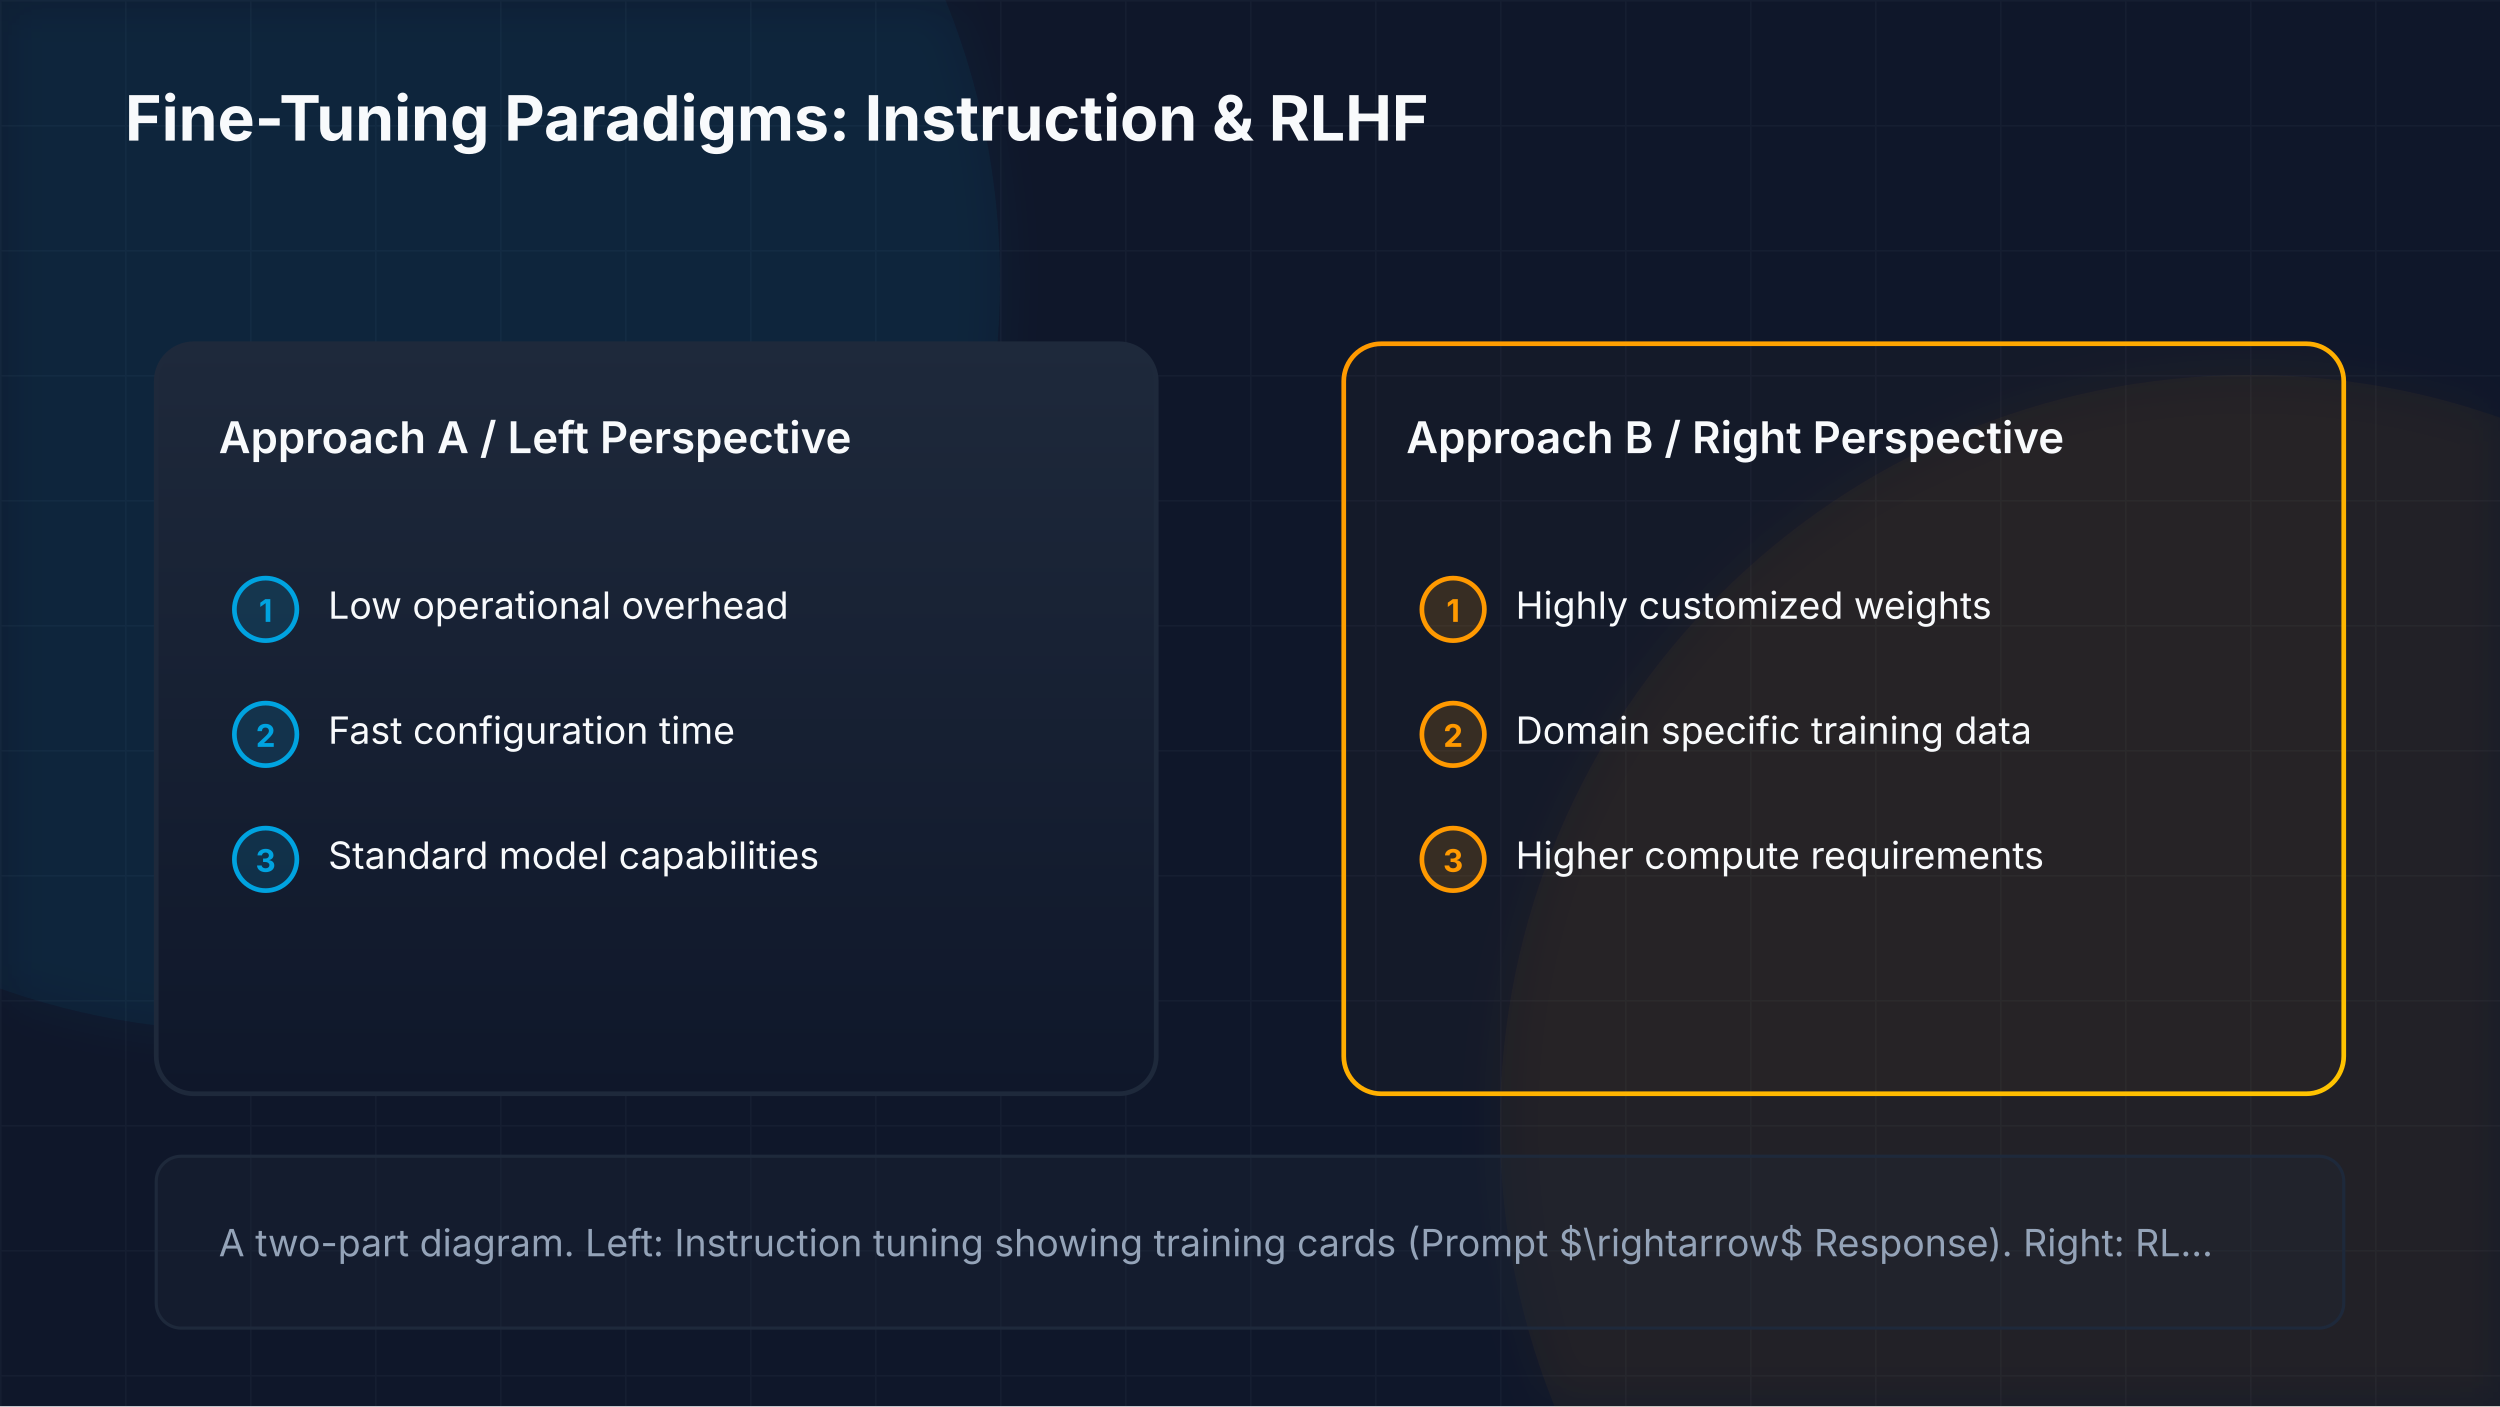
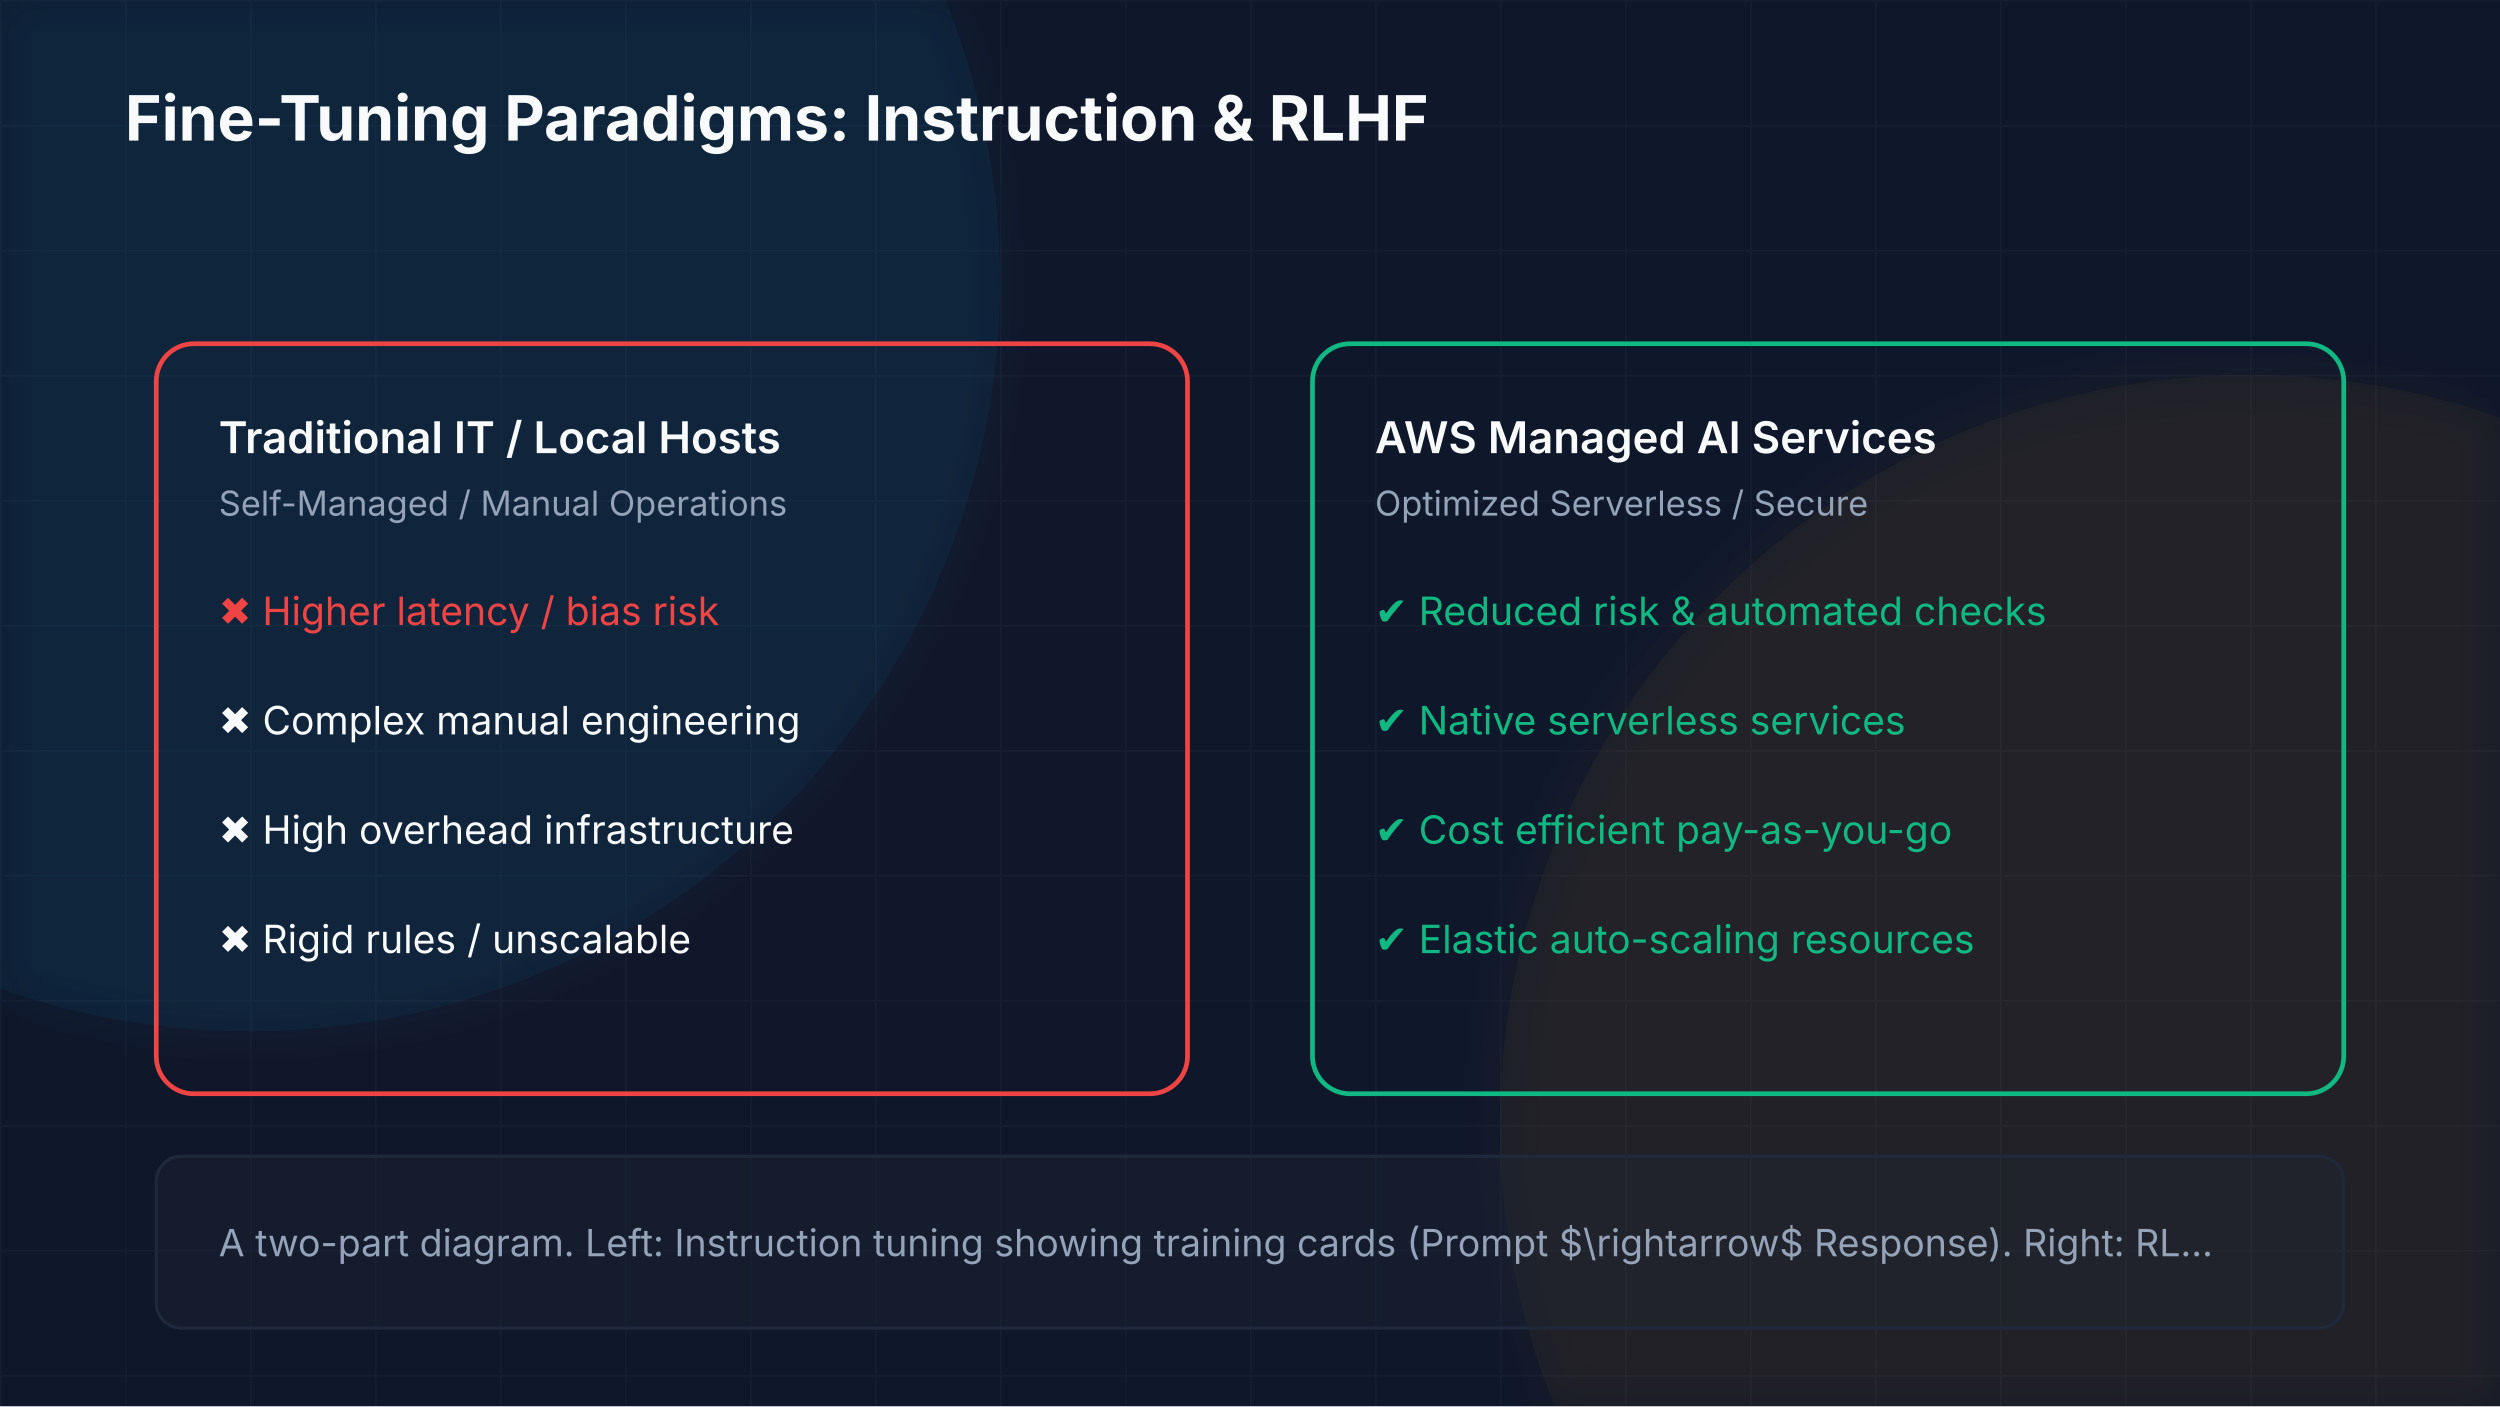
<svg xmlns="http://www.w3.org/2000/svg" viewBox="0 0 800 450" width="100%" height="100%">
  <defs>
    <linearGradient id="aws-orange" x1="0%" y1="0%" x2="100%" y2="100%">
      <stop offset="0%" stop-color="#FF9900" />
      <stop offset="100%" stop-color="#FFC400" />
    </linearGradient>
    <linearGradient id="cloud-blue" x1="0%" y1="0%" x2="100%" y2="100%">
      <stop offset="0%" stop-color="#00A3E0" />
      <stop offset="100%" stop-color="#1D70B8" />
    </linearGradient>
    <linearGradient id="success-green" x1="0%" y1="0%" x2="100%" y2="100%">
      <stop offset="0%" stop-color="#10B981" />
      <stop offset="100%" stop-color="#059669" />
    </linearGradient>
    <linearGradient id="alert-red" x1="0%" y1="0%" x2="100%" y2="100%">
      <stop offset="0%" stop-color="#EF4444" />
      <stop offset="100%" stop-color="#DC2626" />
    </linearGradient>
    <linearGradient id="warning-gold" x1="0%" y1="0%" x2="100%" y2="100%">
      <stop offset="0%" stop-color="#F59E0B" />
      <stop offset="100%" stop-color="#D97706" />
    </linearGradient>
    <linearGradient id="dark-card" x1="0%" y1="0%" x2="0%" y2="100%">
      <stop offset="0%" stop-color="#1E293B" />
      <stop offset="100%" stop-color="#0F172A" />
    </linearGradient>
    <linearGradient id="purple-glow" x1="0%" y1="0%" x2="100%" y2="100%">
      <stop offset="0%" stop-color="#8B5CF6" />
      <stop offset="100%" stop-color="#6D28D9" />
    </linearGradient>
    <filter id="glow-orange" x="-20%" y="-20%" width="140%" height="140%">
      <feGaussianBlur stdDeviation="8" result="blur" />
      <feComposite in="SourceGraphic" in2="blur" operator="over" />
    </filter>
    <filter id="glow-blue" x="-20%" y="-20%" width="140%" height="140%">
      <feGaussianBlur stdDeviation="8" result="blur" />
      <feComposite in="SourceGraphic" in2="blur" operator="over" />
    </filter>
    <pattern id="grid" width="40" height="40" patternUnits="userSpaceOnUse">
      <path d="M 40 0 L 0 0 0 40" fill="none" stroke="rgba(148, 163, 184, 0.05)" stroke-width="1" />
    </pattern>
  </defs>
  <rect width="800" height="450" fill="#0F172A" />
  <rect width="800" height="450" fill="url(#grid)" />
  <circle cx="80.0" cy="90.0" r="240.0" fill="rgba(0, 163, 224, 0.05)" filter="url(#glow-blue)" />
  <circle cx="720.0" cy="360.0" r="240.0" fill="rgba(255, 153, 0, 0.04)" filter="url(#glow-orange)" />
  <text x="40" y="45" font-family="Inter, system-ui, sans-serif" font-size="20" font-weight="700" fill="#F8FAFC">Fine-Tuning Paradigms: Instruction &amp; RLHF</text>
-   <rect x="50" y="110" width="320" height="240" rx="12" fill="url(#dark-card)" stroke="#1E293B" stroke-width="1.5" />
-   <text x="70" y="145" font-family="Inter, system-ui, sans-serif" font-size="14" font-weight="600" fill="#F8FAFC">Approach A / Left Perspective</text>
+   <rect x="50" y="110" width="330" height="240" rx="12" fill="rgba(239, 68, 68, 0.01)" stroke="#EF4444" stroke-width="1.5" />
+   <text x="70" y="145" font-family="Inter, system-ui, sans-serif" font-size="14" font-weight="600" fill="#F8FAFC">Traditional IT / Local Hosts</text>
+   <text x="70" y="165" font-family="Inter, system-ui, sans-serif" font-size="11" fill="#94A3B8">Self-Managed / Manual Operations</text>
  <g transform="translate(70, 180)">
-     <circle cx="15" cy="15" r="10" fill="rgba(0,163,224,0.15)" stroke="#00A3E0" stroke-width="1.5" />
-     <text x="15" y="19" font-family="Inter" font-size="10" fill="#00A3E0" font-weight="700" text-anchor="middle">1</text>
-     <text x="35" y="18" font-family="Inter" font-size="12" fill="#F8FAFC">Low operational overhead</text>
-     <circle cx="15" cy="55" r="10" fill="rgba(0,163,224,0.15)" stroke="#00A3E0" stroke-width="1.5" />
-     <text x="15" y="59" font-family="Inter" font-size="10" fill="#00A3E0" font-weight="700" text-anchor="middle">2</text>
-     <text x="35" y="58" font-family="Inter" font-size="12" fill="#F8FAFC">Fast configuration time</text>
-     <circle cx="15" cy="95" r="10" fill="rgba(0,163,224,0.15)" stroke="#00A3E0" stroke-width="1.5" />
-     <text x="15" y="99" font-family="Inter" font-size="10" fill="#00A3E0" font-weight="700" text-anchor="middle">3</text>
-     <text x="35" y="98" font-family="Inter" font-size="12" fill="#F8FAFC">Standard model capabilities</text>
+     <text x="0" y="20" font-family="Inter" font-size="12.5" fill="#EF4444">✖ Higher latency / bias risk</text>
+     <text x="0" y="55" font-family="Inter" font-size="12.5" fill="#F8FAFC">✖ Complex manual engineering</text>
+     <text x="0" y="90" font-family="Inter" font-size="12.5" fill="#F8FAFC">✖ High overhead infrastructure</text>
+     <text x="0" y="125" font-family="Inter" font-size="12.5" fill="#F8FAFC">✖ Rigid rules / unscalable</text>
  </g>
-   <rect x="430" y="110" width="320" height="240" rx="12" fill="rgba(255,153,0,0.02)" stroke="url(#aws-orange)" stroke-width="1.5" />
-   <text x="450" y="145" font-family="Inter, system-ui, sans-serif" font-size="14" font-weight="600" fill="#F8FAFC">Approach B / Right Perspective</text>
-   <g transform="translate(450, 180)">
-     <circle cx="15" cy="15" r="10" fill="rgba(255,153,0,0.15)" stroke="#FF9900" stroke-width="1.5" />
-     <text x="15" y="19" font-family="Inter" font-size="10" fill="#FF9900" font-weight="700" text-anchor="middle">1</text>
-     <text x="35" y="18" font-family="Inter" font-size="12" fill="#F8FAFC">Highly customized weights</text>
-     <circle cx="15" cy="55" r="10" fill="rgba(255,153,0,0.15)" stroke="#FF9900" stroke-width="1.5" />
-     <text x="15" y="59" font-family="Inter" font-size="10" fill="#FF9900" font-weight="700" text-anchor="middle">2</text>
-     <text x="35" y="58" font-family="Inter" font-size="12" fill="#F8FAFC">Domain specific training data</text>
-     <circle cx="15" cy="95" r="10" fill="rgba(255,153,0,0.15)" stroke="#FF9900" stroke-width="1.5" />
-     <text x="15" y="99" font-family="Inter" font-size="10" fill="#FF9900" font-weight="700" text-anchor="middle">3</text>
-     <text x="35" y="98" font-family="Inter" font-size="12" fill="#F8FAFC">Higher compute requirements</text>
+   <rect x="420" y="110" width="330" height="240" rx="12" fill="rgba(16, 185, 129, 0.01)" stroke="#10B981" stroke-width="1.5" />
+   <text x="440" y="145" font-family="Inter, system-ui, sans-serif" font-size="14" font-weight="600" fill="#F8FAFC">AWS Managed AI Services</text>
+   <text x="440" y="165" font-family="Inter, system-ui, sans-serif" font-size="11" fill="#94A3B8">Optimized Serverless / Secure</text>
+   <g transform="translate(440, 180)">
+     <text x="0" y="20" font-family="Inter" font-size="12.5" fill="#10B981">✔ Reduced risk &amp; automated checks</text>
+     <text x="0" y="55" font-family="Inter" font-size="12.5" fill="#10B981">✔ Native serverless services</text>
+     <text x="0" y="90" font-family="Inter" font-size="12.5" fill="#10B981">✔ Cost efficient pay-as-you-go</text>
+     <text x="0" y="125" font-family="Inter" font-size="12.5" fill="#10B981">✔ Elastic auto-scaling resources</text>
  </g>
  <rect x="50" y="370" width="700" height="55" rx="8" fill="rgba(30,41,59,0.3)" stroke="#1E293B" stroke-width="1" />
  <text x="70" y="402" font-family="Inter, sans-serif" font-size="12" fill="#94A3B8">A two-part diagram. Left: Instruction tuning showing training cards (Prompt $\rightarrow$ Response). Right: RL...</text>
</svg>
